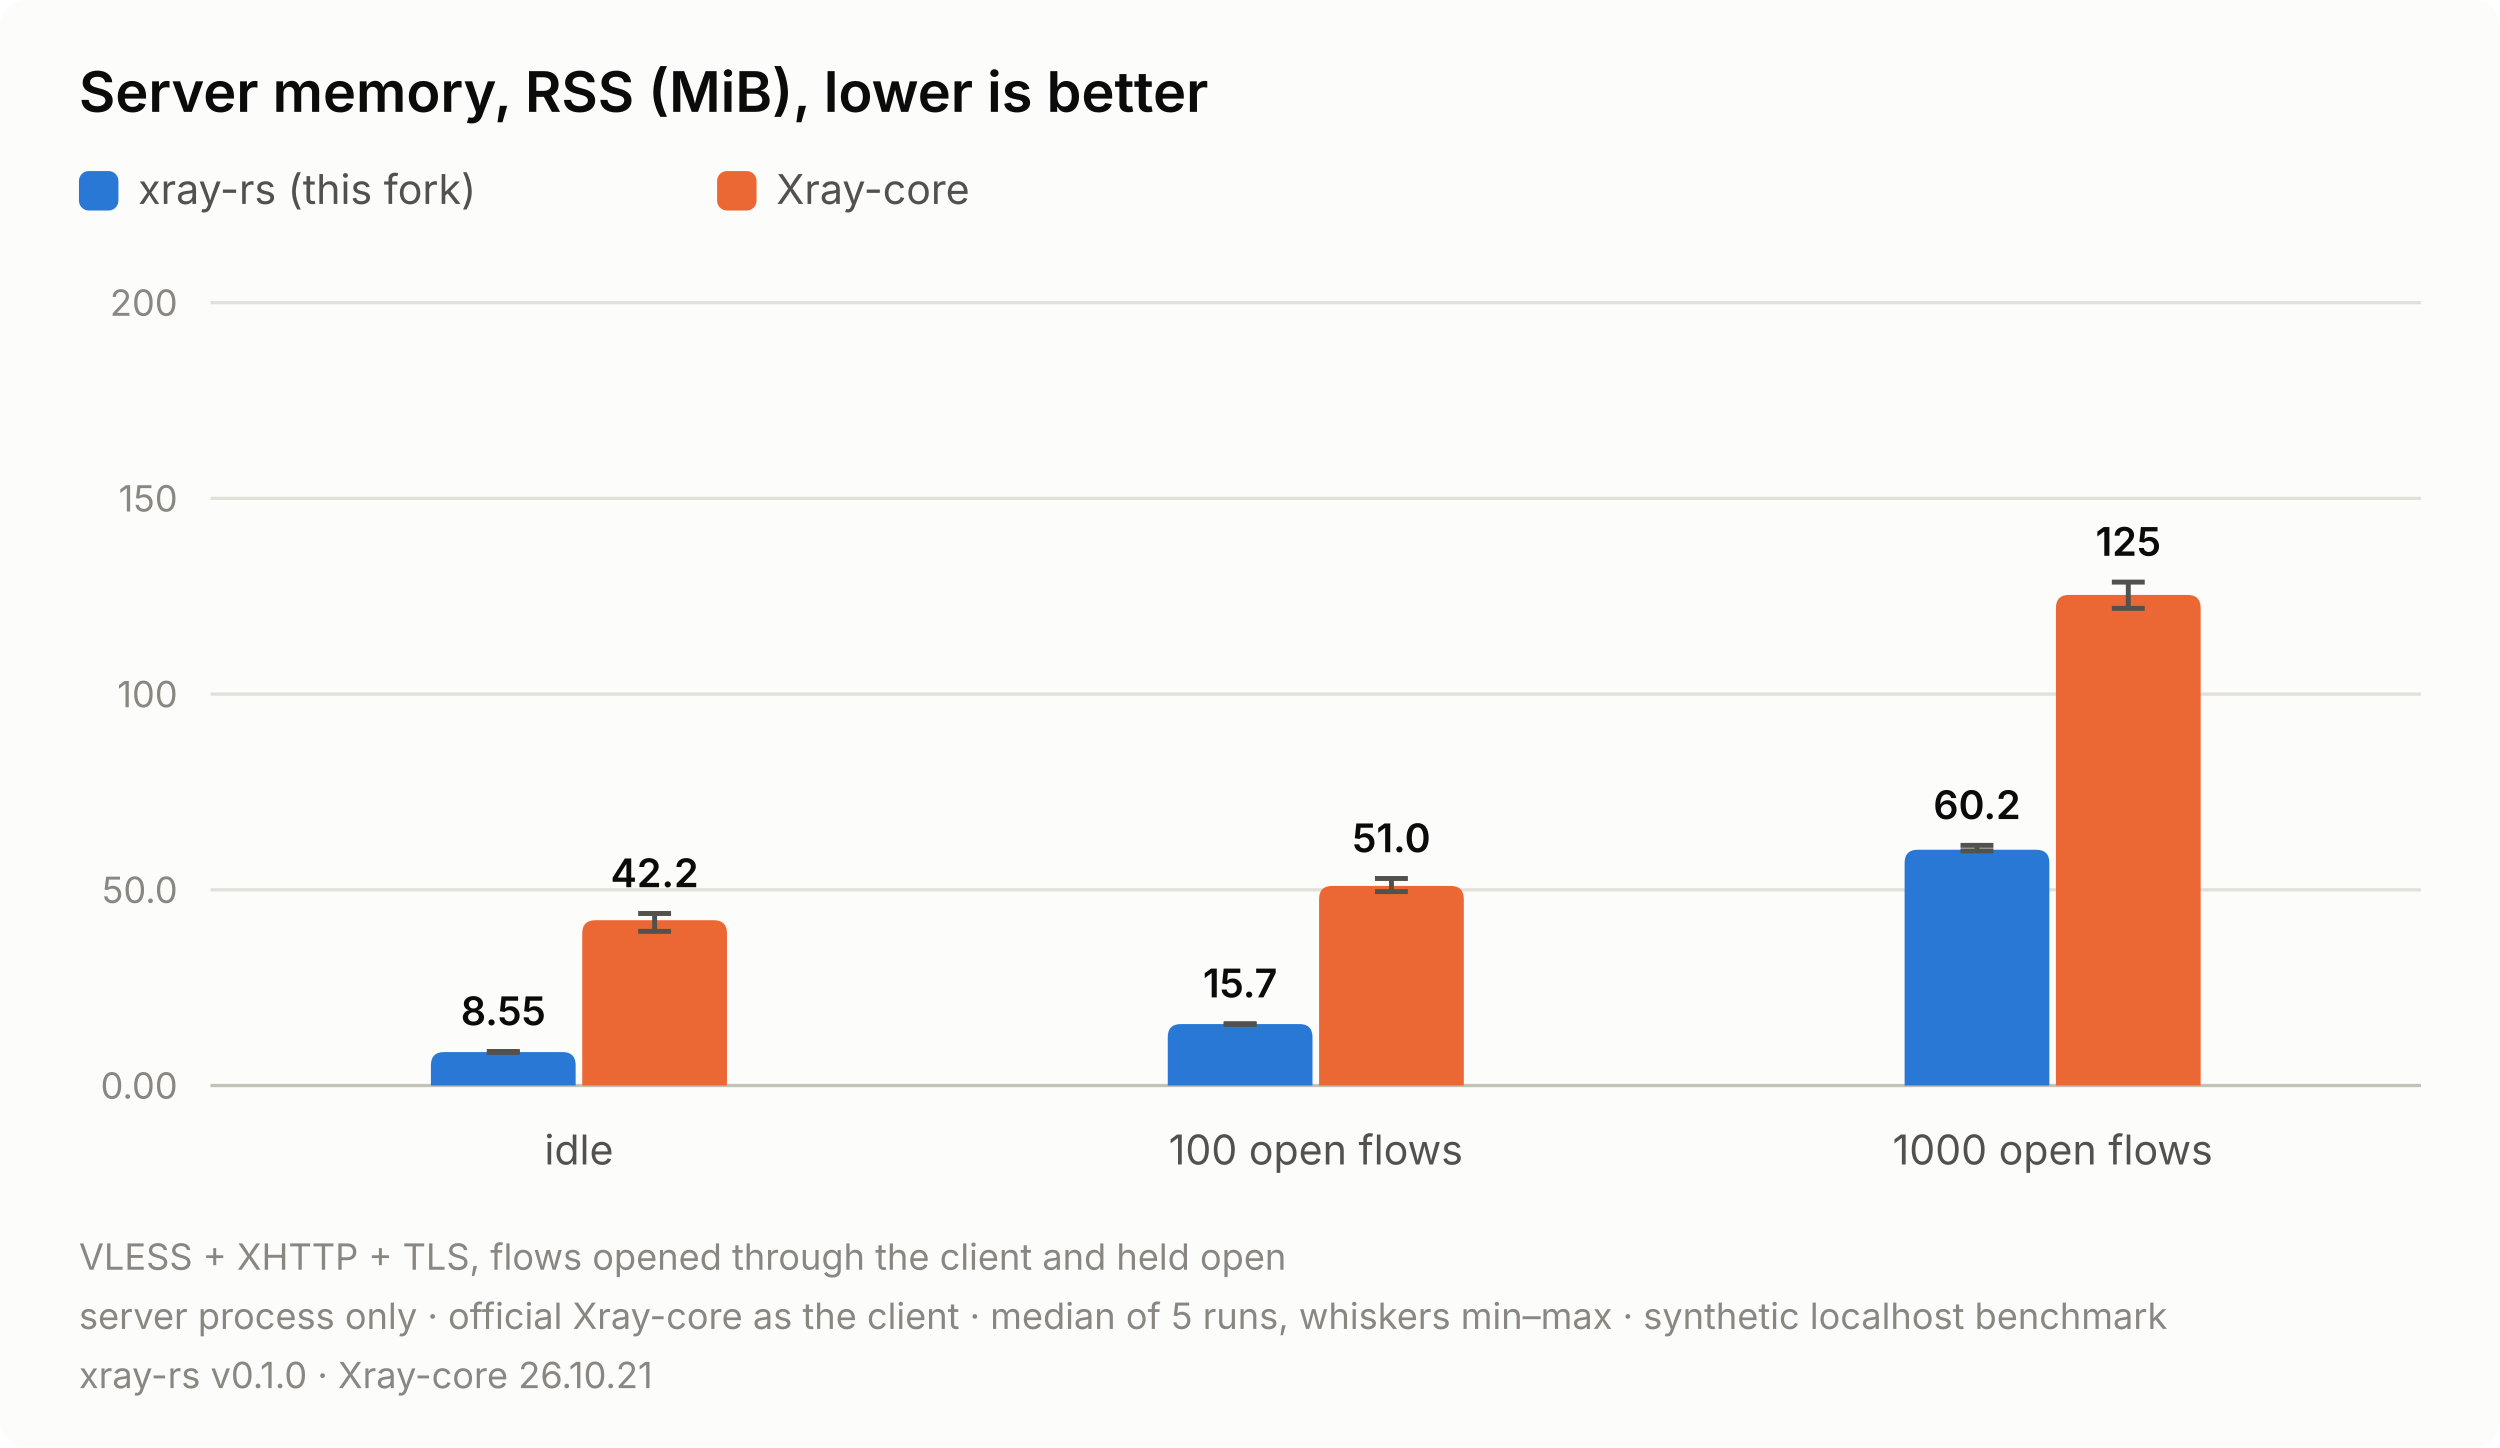
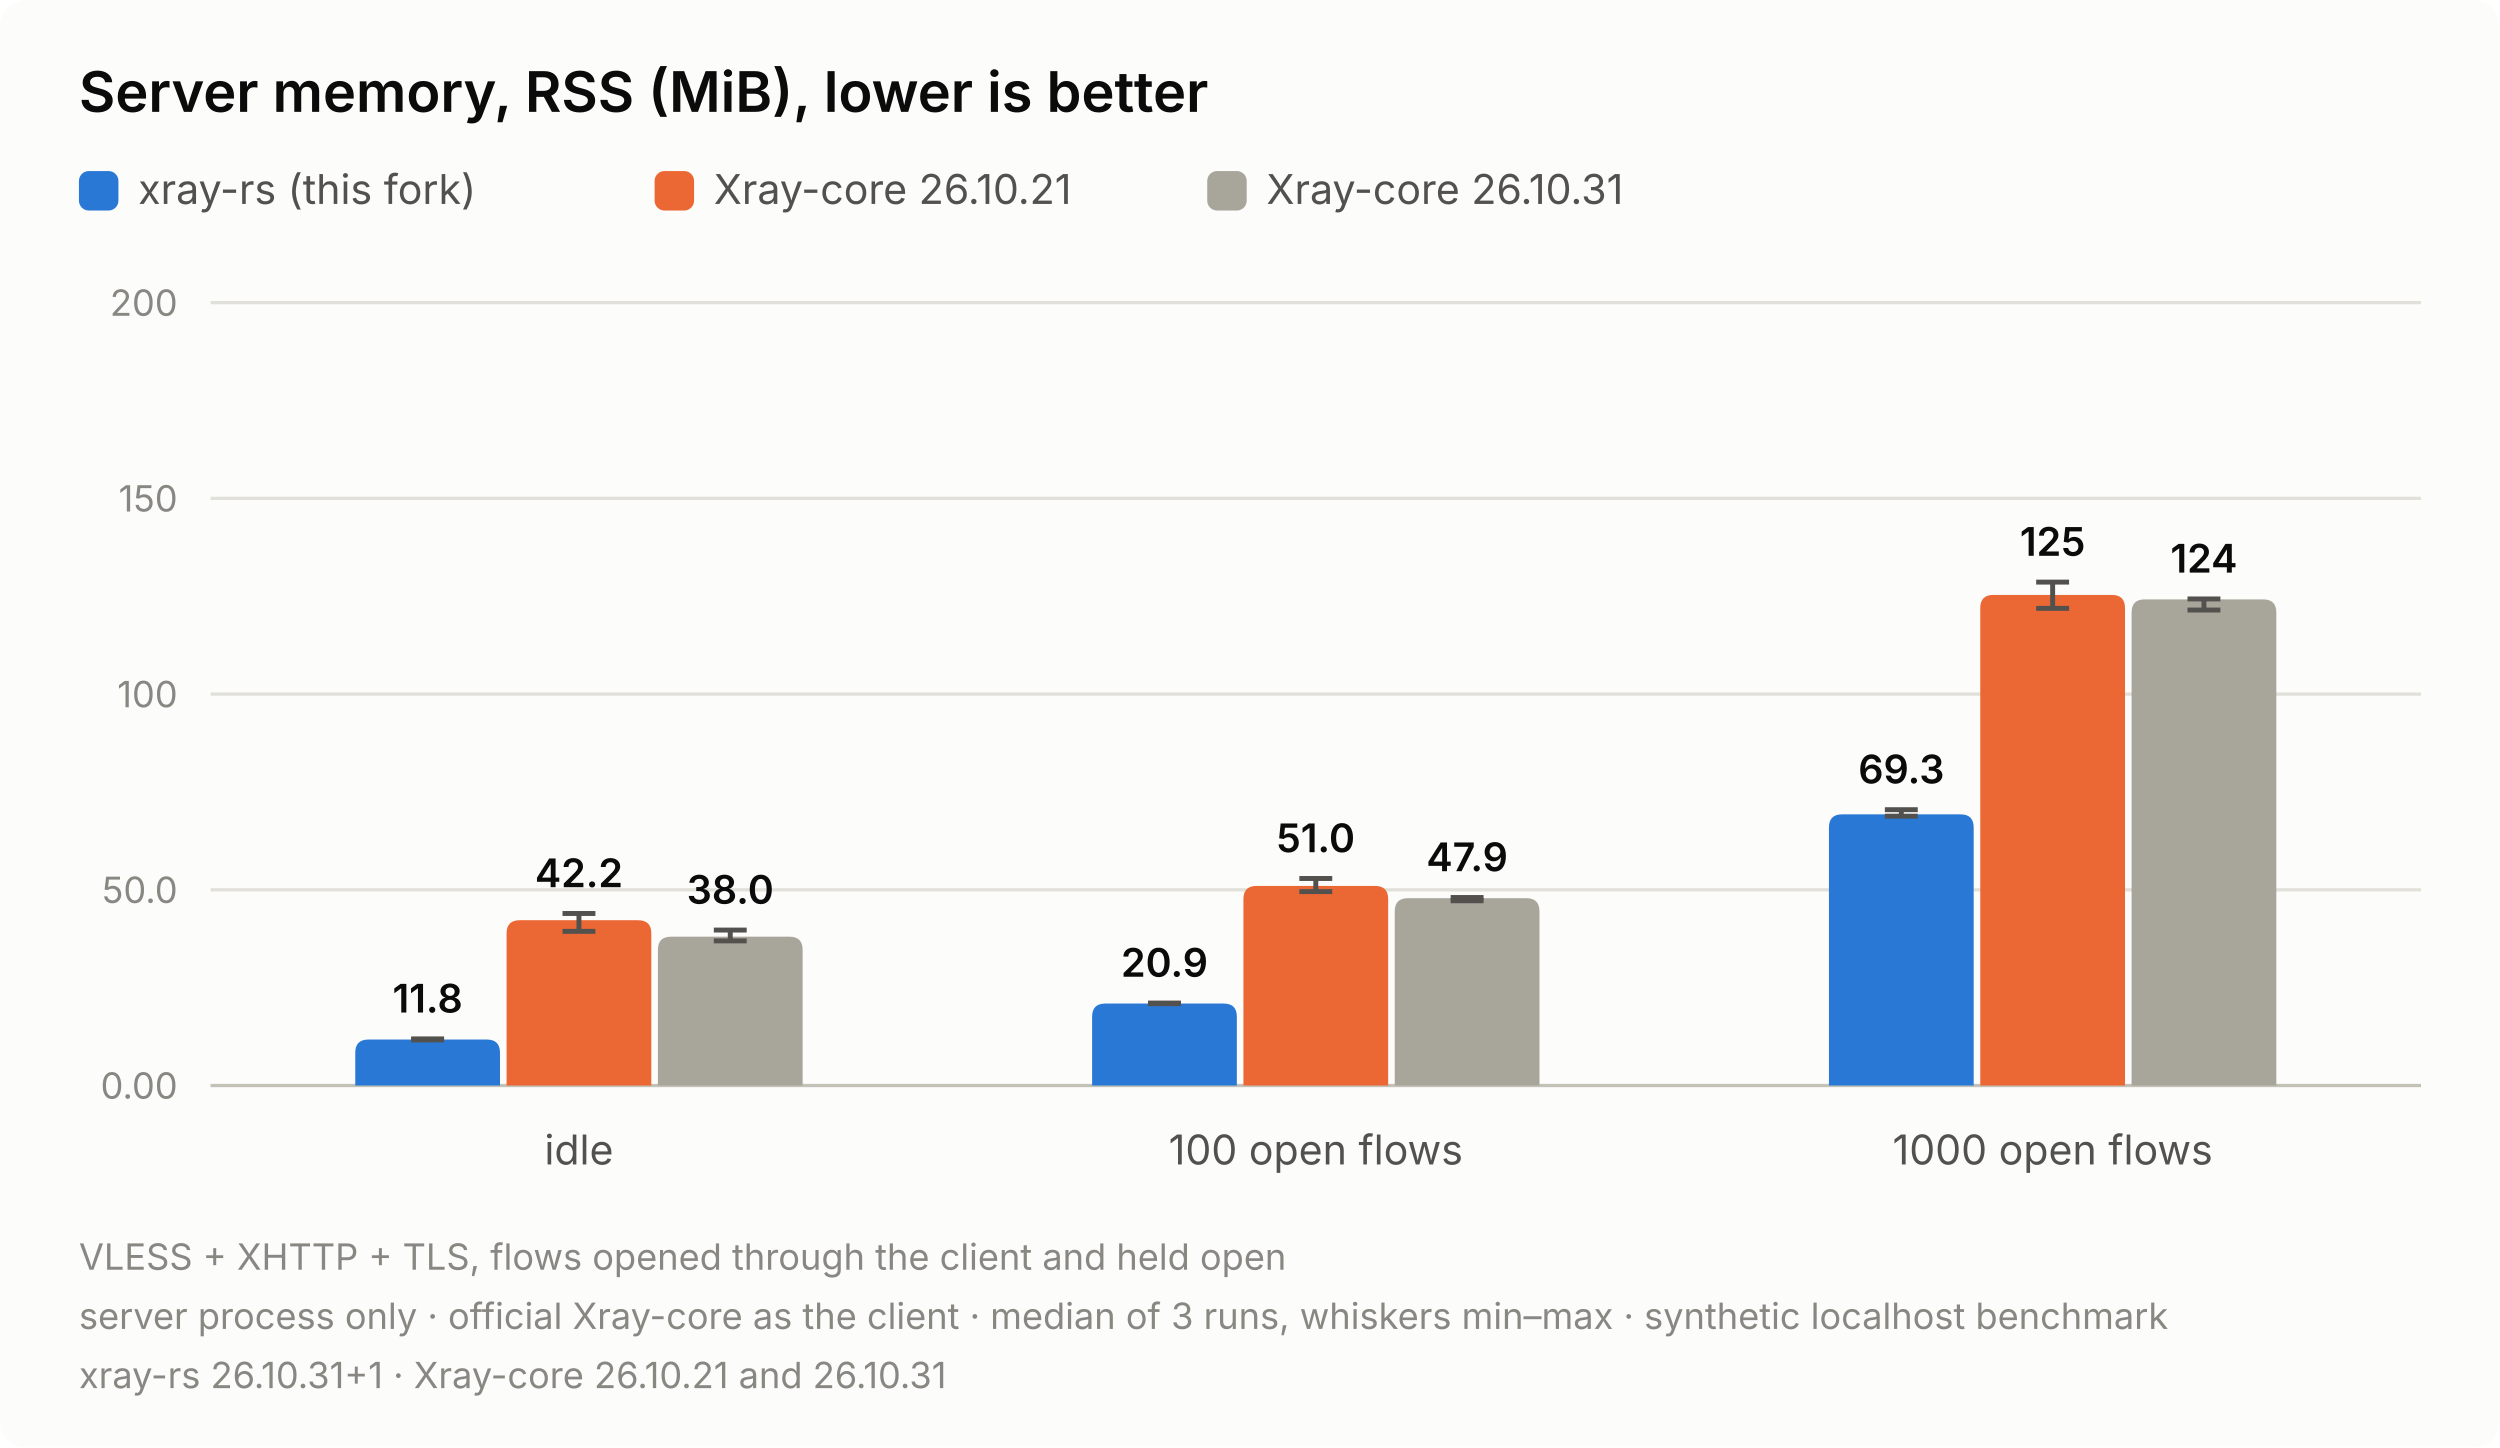
<svg xmlns="http://www.w3.org/2000/svg" width="760" height="440" viewBox="0 0 760 440" role="img" aria-label="Server memory, RSS (MiB), lower is better">
  <rect width="760" height="440" fill="#fcfcfb" rx="8" />
  <text x="24" y="34" font-family="system-ui, -apple-system, 'Segoe UI', sans-serif" font-size="17" font-weight="600" fill="#0b0b0b">Server memory, RSS (MiB), lower is better</text>
  <rect x="24" y="52" width="12" height="12" rx="3" fill="#2a78d6" />
  <text x="42" y="62" font-family="system-ui, -apple-system, 'Segoe UI', sans-serif" font-size="12.5" fill="#52514e">xray-rs (this fork)</text>
-   <rect x="218" y="52" width="12" height="12" rx="3" fill="#eb6834" />
-   <text x="236" y="62" font-family="system-ui, -apple-system, 'Segoe UI', sans-serif" font-size="12.5" fill="#52514e">Xray-core</text>
+   <rect x="199" y="52" width="12" height="12" rx="3" fill="#eb6834" />
+   <text x="217" y="62" font-family="system-ui, -apple-system, 'Segoe UI', sans-serif" font-size="12.5" fill="#52514e">Xray-core 26.10.21</text>
+   <rect x="367" y="52" width="12" height="12" rx="3" fill="#a8a59b" />
+   <text x="385" y="62" font-family="system-ui, -apple-system, 'Segoe UI', sans-serif" font-size="12.5" fill="#52514e">Xray-core 26.10.31</text>
  <text x="54" y="334.00" font-family="system-ui, -apple-system, 'Segoe UI', sans-serif" font-size="11" fill="#898781" text-anchor="end">0.00</text>
  <line x1="64" y1="270.50" x2="736" y2="270.50" stroke="#e1e0d9" stroke-width="1" />
  <text x="54" y="274.50" font-family="system-ui, -apple-system, 'Segoe UI', sans-serif" font-size="11" fill="#898781" text-anchor="end">50.0</text>
  <line x1="64" y1="211.00" x2="736" y2="211.00" stroke="#e1e0d9" stroke-width="1" />
  <text x="54" y="215.00" font-family="system-ui, -apple-system, 'Segoe UI', sans-serif" font-size="11" fill="#898781" text-anchor="end">100</text>
  <line x1="64" y1="151.50" x2="736" y2="151.50" stroke="#e1e0d9" stroke-width="1" />
  <text x="54" y="155.50" font-family="system-ui, -apple-system, 'Segoe UI', sans-serif" font-size="11" fill="#898781" text-anchor="end">150</text>
  <line x1="64" y1="92.00" x2="736" y2="92.00" stroke="#e1e0d9" stroke-width="1" />
  <text x="54" y="96.00" font-family="system-ui, -apple-system, 'Segoe UI', sans-serif" font-size="11" fill="#898781" text-anchor="end">200</text>
  <line x1="64" y1="330" x2="736" y2="330" stroke="#c3c2b7" stroke-width="1" />
-   <path d="M 131.00 330.00 L 131.00 323.83 Q 131.00 319.83 135.00 319.83 L 171.00 319.83 Q 175.00 319.83 175.00 323.83 L 175.00 330.00 Z" fill="#2a78d6" />
-   <line x1="153.00" y1="319.94" x2="153.00" y2="319.65" stroke="#52514e" stroke-width="1.5" />
-   <line x1="148.00" y1="319.94" x2="158.00" y2="319.94" stroke="#52514e" stroke-width="1.5" />
-   <line x1="148.00" y1="319.65" x2="158.00" y2="319.65" stroke="#52514e" stroke-width="1.5" />
-   <text x="153.00" y="311.65" font-family="system-ui, -apple-system, 'Segoe UI', sans-serif" font-size="12" font-weight="600" fill="#0b0b0b" text-anchor="middle">8.55</text>
-   <path d="M 177.00 330.00 L 177.00 283.75 Q 177.00 279.75 181.00 279.75 L 217.00 279.75 Q 221.00 279.75 221.00 283.75 L 221.00 330.00 Z" fill="#eb6834" />
-   <line x1="199.00" y1="283.13" x2="199.00" y2="277.70" stroke="#52514e" stroke-width="1.5" />
-   <line x1="194.00" y1="283.13" x2="204.00" y2="283.13" stroke="#52514e" stroke-width="1.5" />
-   <line x1="194.00" y1="277.70" x2="204.00" y2="277.70" stroke="#52514e" stroke-width="1.5" />
-   <text x="199.00" y="269.70" font-family="system-ui, -apple-system, 'Segoe UI', sans-serif" font-size="12" font-weight="600" fill="#0b0b0b" text-anchor="middle">42.2</text>
+   <path d="M 108.00 330.00 L 108.00 320.02 Q 108.00 316.02 112.00 316.02 L 148.00 316.02 Q 152.00 316.02 152.00 320.02 L 152.00 330.00 Z" fill="#2a78d6" />
+   <line x1="130.00" y1="316.14" x2="130.00" y2="315.82" stroke="#52514e" stroke-width="1.5" />
+   <line x1="125.00" y1="316.14" x2="135.00" y2="316.14" stroke="#52514e" stroke-width="1.5" />
+   <line x1="125.00" y1="315.82" x2="135.00" y2="315.82" stroke="#52514e" stroke-width="1.5" />
+   <text x="130.00" y="307.82" font-family="system-ui, -apple-system, 'Segoe UI', sans-serif" font-size="12" font-weight="600" fill="#0b0b0b" text-anchor="middle">11.8</text>
+   <path d="M 154.00 330.00 L 154.00 283.75 Q 154.00 279.75 158.00 279.75 L 194.00 279.75 Q 198.00 279.75 198.00 283.75 L 198.00 330.00 Z" fill="#eb6834" />
+   <line x1="176.00" y1="283.13" x2="176.00" y2="277.70" stroke="#52514e" stroke-width="1.5" />
+   <line x1="171.00" y1="283.13" x2="181.00" y2="283.13" stroke="#52514e" stroke-width="1.5" />
+   <line x1="171.00" y1="277.70" x2="181.00" y2="277.70" stroke="#52514e" stroke-width="1.5" />
+   <text x="176.00" y="269.70" font-family="system-ui, -apple-system, 'Segoe UI', sans-serif" font-size="12" font-weight="600" fill="#0b0b0b" text-anchor="middle">42.2</text>
+   <path d="M 200.00 330.00 L 200.00 288.75 Q 200.00 284.75 204.00 284.75 L 240.00 284.75 Q 244.00 284.75 244.00 288.75 L 244.00 330.00 Z" fill="#a8a59b" />
+   <line x1="222.00" y1="286.03" x2="222.00" y2="282.74" stroke="#52514e" stroke-width="1.5" />
+   <line x1="217.00" y1="286.03" x2="227.00" y2="286.03" stroke="#52514e" stroke-width="1.5" />
+   <line x1="217.00" y1="282.74" x2="227.00" y2="282.74" stroke="#52514e" stroke-width="1.5" />
+   <text x="222.00" y="274.74" font-family="system-ui, -apple-system, 'Segoe UI', sans-serif" font-size="12" font-weight="600" fill="#0b0b0b" text-anchor="middle">38.0</text>
  <text x="176.00" y="354" font-family="system-ui, -apple-system, 'Segoe UI', sans-serif" font-size="12.5" fill="#52514e" text-anchor="middle">idle</text>
-   <path d="M 355.00 330.00 L 355.00 315.31 Q 355.00 311.31 359.00 311.31 L 395.00 311.31 Q 399.00 311.31 399.00 315.31 L 399.00 330.00 Z" fill="#2a78d6" />
-   <line x1="377.00" y1="311.42" x2="377.00" y2="311.20" stroke="#52514e" stroke-width="1.5" />
-   <line x1="372.00" y1="311.42" x2="382.00" y2="311.42" stroke="#52514e" stroke-width="1.5" />
-   <line x1="372.00" y1="311.20" x2="382.00" y2="311.20" stroke="#52514e" stroke-width="1.5" />
-   <text x="377.00" y="303.20" font-family="system-ui, -apple-system, 'Segoe UI', sans-serif" font-size="12" font-weight="600" fill="#0b0b0b" text-anchor="middle">15.7</text>
-   <path d="M 401.00 330.00 L 401.00 273.32 Q 401.00 269.32 405.00 269.32 L 441.00 269.32 Q 445.00 269.32 445.00 273.32 L 445.00 330.00 Z" fill="#eb6834" />
-   <line x1="423.00" y1="271.05" x2="423.00" y2="267.06" stroke="#52514e" stroke-width="1.5" />
-   <line x1="418.00" y1="271.05" x2="428.00" y2="271.05" stroke="#52514e" stroke-width="1.5" />
-   <line x1="418.00" y1="267.06" x2="428.00" y2="267.06" stroke="#52514e" stroke-width="1.5" />
-   <text x="423.00" y="259.06" font-family="system-ui, -apple-system, 'Segoe UI', sans-serif" font-size="12" font-weight="600" fill="#0b0b0b" text-anchor="middle">51.0</text>
+   <path d="M 332.00 330.00 L 332.00 309.08 Q 332.00 305.08 336.00 305.08 L 372.00 305.08 Q 376.00 305.08 376.00 309.08 L 376.00 330.00 Z" fill="#2a78d6" />
+   <line x1="354.00" y1="305.12" x2="354.00" y2="304.93" stroke="#52514e" stroke-width="1.5" />
+   <line x1="349.00" y1="305.12" x2="359.00" y2="305.12" stroke="#52514e" stroke-width="1.5" />
+   <line x1="349.00" y1="304.93" x2="359.00" y2="304.93" stroke="#52514e" stroke-width="1.5" />
+   <text x="354.00" y="296.93" font-family="system-ui, -apple-system, 'Segoe UI', sans-serif" font-size="12" font-weight="600" fill="#0b0b0b" text-anchor="middle">20.9</text>
+   <path d="M 378.00 330.00 L 378.00 273.32 Q 378.00 269.32 382.00 269.32 L 418.00 269.32 Q 422.00 269.32 422.00 273.32 L 422.00 330.00 Z" fill="#eb6834" />
+   <line x1="400.00" y1="271.05" x2="400.00" y2="267.06" stroke="#52514e" stroke-width="1.5" />
+   <line x1="395.00" y1="271.05" x2="405.00" y2="271.05" stroke="#52514e" stroke-width="1.5" />
+   <line x1="395.00" y1="267.06" x2="405.00" y2="267.06" stroke="#52514e" stroke-width="1.5" />
+   <text x="400.00" y="259.06" font-family="system-ui, -apple-system, 'Segoe UI', sans-serif" font-size="12" font-weight="600" fill="#0b0b0b" text-anchor="middle">51.0</text>
+   <path d="M 424.00 330.00 L 424.00 277.05 Q 424.00 273.05 428.00 273.05 L 464.00 273.05 Q 468.00 273.05 468.00 277.05 L 468.00 330.00 Z" fill="#a8a59b" />
+   <line x1="446.00" y1="273.83" x2="446.00" y2="272.84" stroke="#52514e" stroke-width="1.5" />
+   <line x1="441.00" y1="273.83" x2="451.00" y2="273.83" stroke="#52514e" stroke-width="1.5" />
+   <line x1="441.00" y1="272.84" x2="451.00" y2="272.84" stroke="#52514e" stroke-width="1.5" />
+   <text x="446.00" y="264.84" font-family="system-ui, -apple-system, 'Segoe UI', sans-serif" font-size="12" font-weight="600" fill="#0b0b0b" text-anchor="middle">47.9</text>
  <text x="400.00" y="354" font-family="system-ui, -apple-system, 'Segoe UI', sans-serif" font-size="12.5" fill="#52514e" text-anchor="middle">100 open flows</text>
-   <path d="M 579.00 330.00 L 579.00 262.32 Q 579.00 258.32 583.00 258.32 L 619.00 258.32 Q 623.00 258.32 623.00 262.32 L 623.00 330.00 Z" fill="#2a78d6" />
-   <line x1="601.00" y1="258.66" x2="601.00" y2="256.99" stroke="#52514e" stroke-width="1.5" />
-   <line x1="596.00" y1="258.66" x2="606.00" y2="258.66" stroke="#52514e" stroke-width="1.5" />
-   <line x1="596.00" y1="256.99" x2="606.00" y2="256.99" stroke="#52514e" stroke-width="1.5" />
-   <text x="601.00" y="248.99" font-family="system-ui, -apple-system, 'Segoe UI', sans-serif" font-size="12" font-weight="600" fill="#0b0b0b" text-anchor="middle">60.2</text>
-   <path d="M 625.00 330.00 L 625.00 184.85 Q 625.00 180.85 629.00 180.85 L 665.00 180.85 Q 669.00 180.85 669.00 184.85 L 669.00 330.00 Z" fill="#eb6834" />
-   <line x1="647.00" y1="184.94" x2="647.00" y2="176.96" stroke="#52514e" stroke-width="1.5" />
-   <line x1="642.00" y1="184.94" x2="652.00" y2="184.94" stroke="#52514e" stroke-width="1.5" />
-   <line x1="642.00" y1="176.96" x2="652.00" y2="176.96" stroke="#52514e" stroke-width="1.5" />
-   <text x="647.00" y="168.96" font-family="system-ui, -apple-system, 'Segoe UI', sans-serif" font-size="12" font-weight="600" fill="#0b0b0b" text-anchor="middle">125</text>
+   <path d="M 556.00 330.00 L 556.00 251.56 Q 556.00 247.56 560.00 247.56 L 596.00 247.56 Q 600.00 247.56 600.00 251.56 L 600.00 330.00 Z" fill="#2a78d6" />
+   <line x1="578.00" y1="248.12" x2="578.00" y2="246.15" stroke="#52514e" stroke-width="1.5" />
+   <line x1="573.00" y1="248.12" x2="583.00" y2="248.12" stroke="#52514e" stroke-width="1.5" />
+   <line x1="573.00" y1="246.15" x2="583.00" y2="246.15" stroke="#52514e" stroke-width="1.5" />
+   <text x="578.00" y="238.15" font-family="system-ui, -apple-system, 'Segoe UI', sans-serif" font-size="12" font-weight="600" fill="#0b0b0b" text-anchor="middle">69.3</text>
+   <path d="M 602.00 330.00 L 602.00 184.85 Q 602.00 180.85 606.00 180.85 L 642.00 180.85 Q 646.00 180.85 646.00 184.85 L 646.00 330.00 Z" fill="#eb6834" />
+   <line x1="624.00" y1="184.94" x2="624.00" y2="176.96" stroke="#52514e" stroke-width="1.5" />
+   <line x1="619.00" y1="184.94" x2="629.00" y2="184.94" stroke="#52514e" stroke-width="1.5" />
+   <line x1="619.00" y1="176.96" x2="629.00" y2="176.96" stroke="#52514e" stroke-width="1.5" />
+   <text x="624.00" y="168.96" font-family="system-ui, -apple-system, 'Segoe UI', sans-serif" font-size="12" font-weight="600" fill="#0b0b0b" text-anchor="middle">125</text>
+   <path d="M 648.00 330.00 L 648.00 186.21 Q 648.00 182.21 652.00 182.21 L 688.00 182.21 Q 692.00 182.21 692.00 186.21 L 692.00 330.00 Z" fill="#a8a59b" />
+   <line x1="670.00" y1="185.45" x2="670.00" y2="182.08" stroke="#52514e" stroke-width="1.5" />
+   <line x1="665.00" y1="185.45" x2="675.00" y2="185.45" stroke="#52514e" stroke-width="1.5" />
+   <line x1="665.00" y1="182.08" x2="675.00" y2="182.08" stroke="#52514e" stroke-width="1.5" />
+   <text x="670.00" y="174.08" font-family="system-ui, -apple-system, 'Segoe UI', sans-serif" font-size="12" font-weight="600" fill="#0b0b0b" text-anchor="middle">124</text>
  <text x="624.00" y="354" font-family="system-ui, -apple-system, 'Segoe UI', sans-serif" font-size="12.5" fill="#52514e" text-anchor="middle">1000 open flows</text>
  <text x="24" y="386" font-family="system-ui, -apple-system, 'Segoe UI', sans-serif" font-size="11" fill="#898781">VLESS + XHTTP + TLS, flows opened through the client and held open</text>
-   <text x="24" y="404" font-family="system-ui, -apple-system, 'Segoe UI', sans-serif" font-size="11" fill="#898781">server process only · official Xray-core as the client · median of 5 runs, whiskers min–max · synthetic localhost benchmark</text>
-   <text x="24" y="422" font-family="system-ui, -apple-system, 'Segoe UI', sans-serif" font-size="11" fill="#898781">xray-rs v0.1.0 · Xray-core 26.10.21</text>
+   <text x="24" y="404" font-family="system-ui, -apple-system, 'Segoe UI', sans-serif" font-size="11" fill="#898781">server process only · official Xray-core as the client · median of 3 runs, whiskers min–max · synthetic localhost benchmark</text>
+   <text x="24" y="422" font-family="system-ui, -apple-system, 'Segoe UI', sans-serif" font-size="11" fill="#898781">xray-rs 26.10.31+1 · Xray-core 26.10.21 and 26.10.31</text>
</svg>
